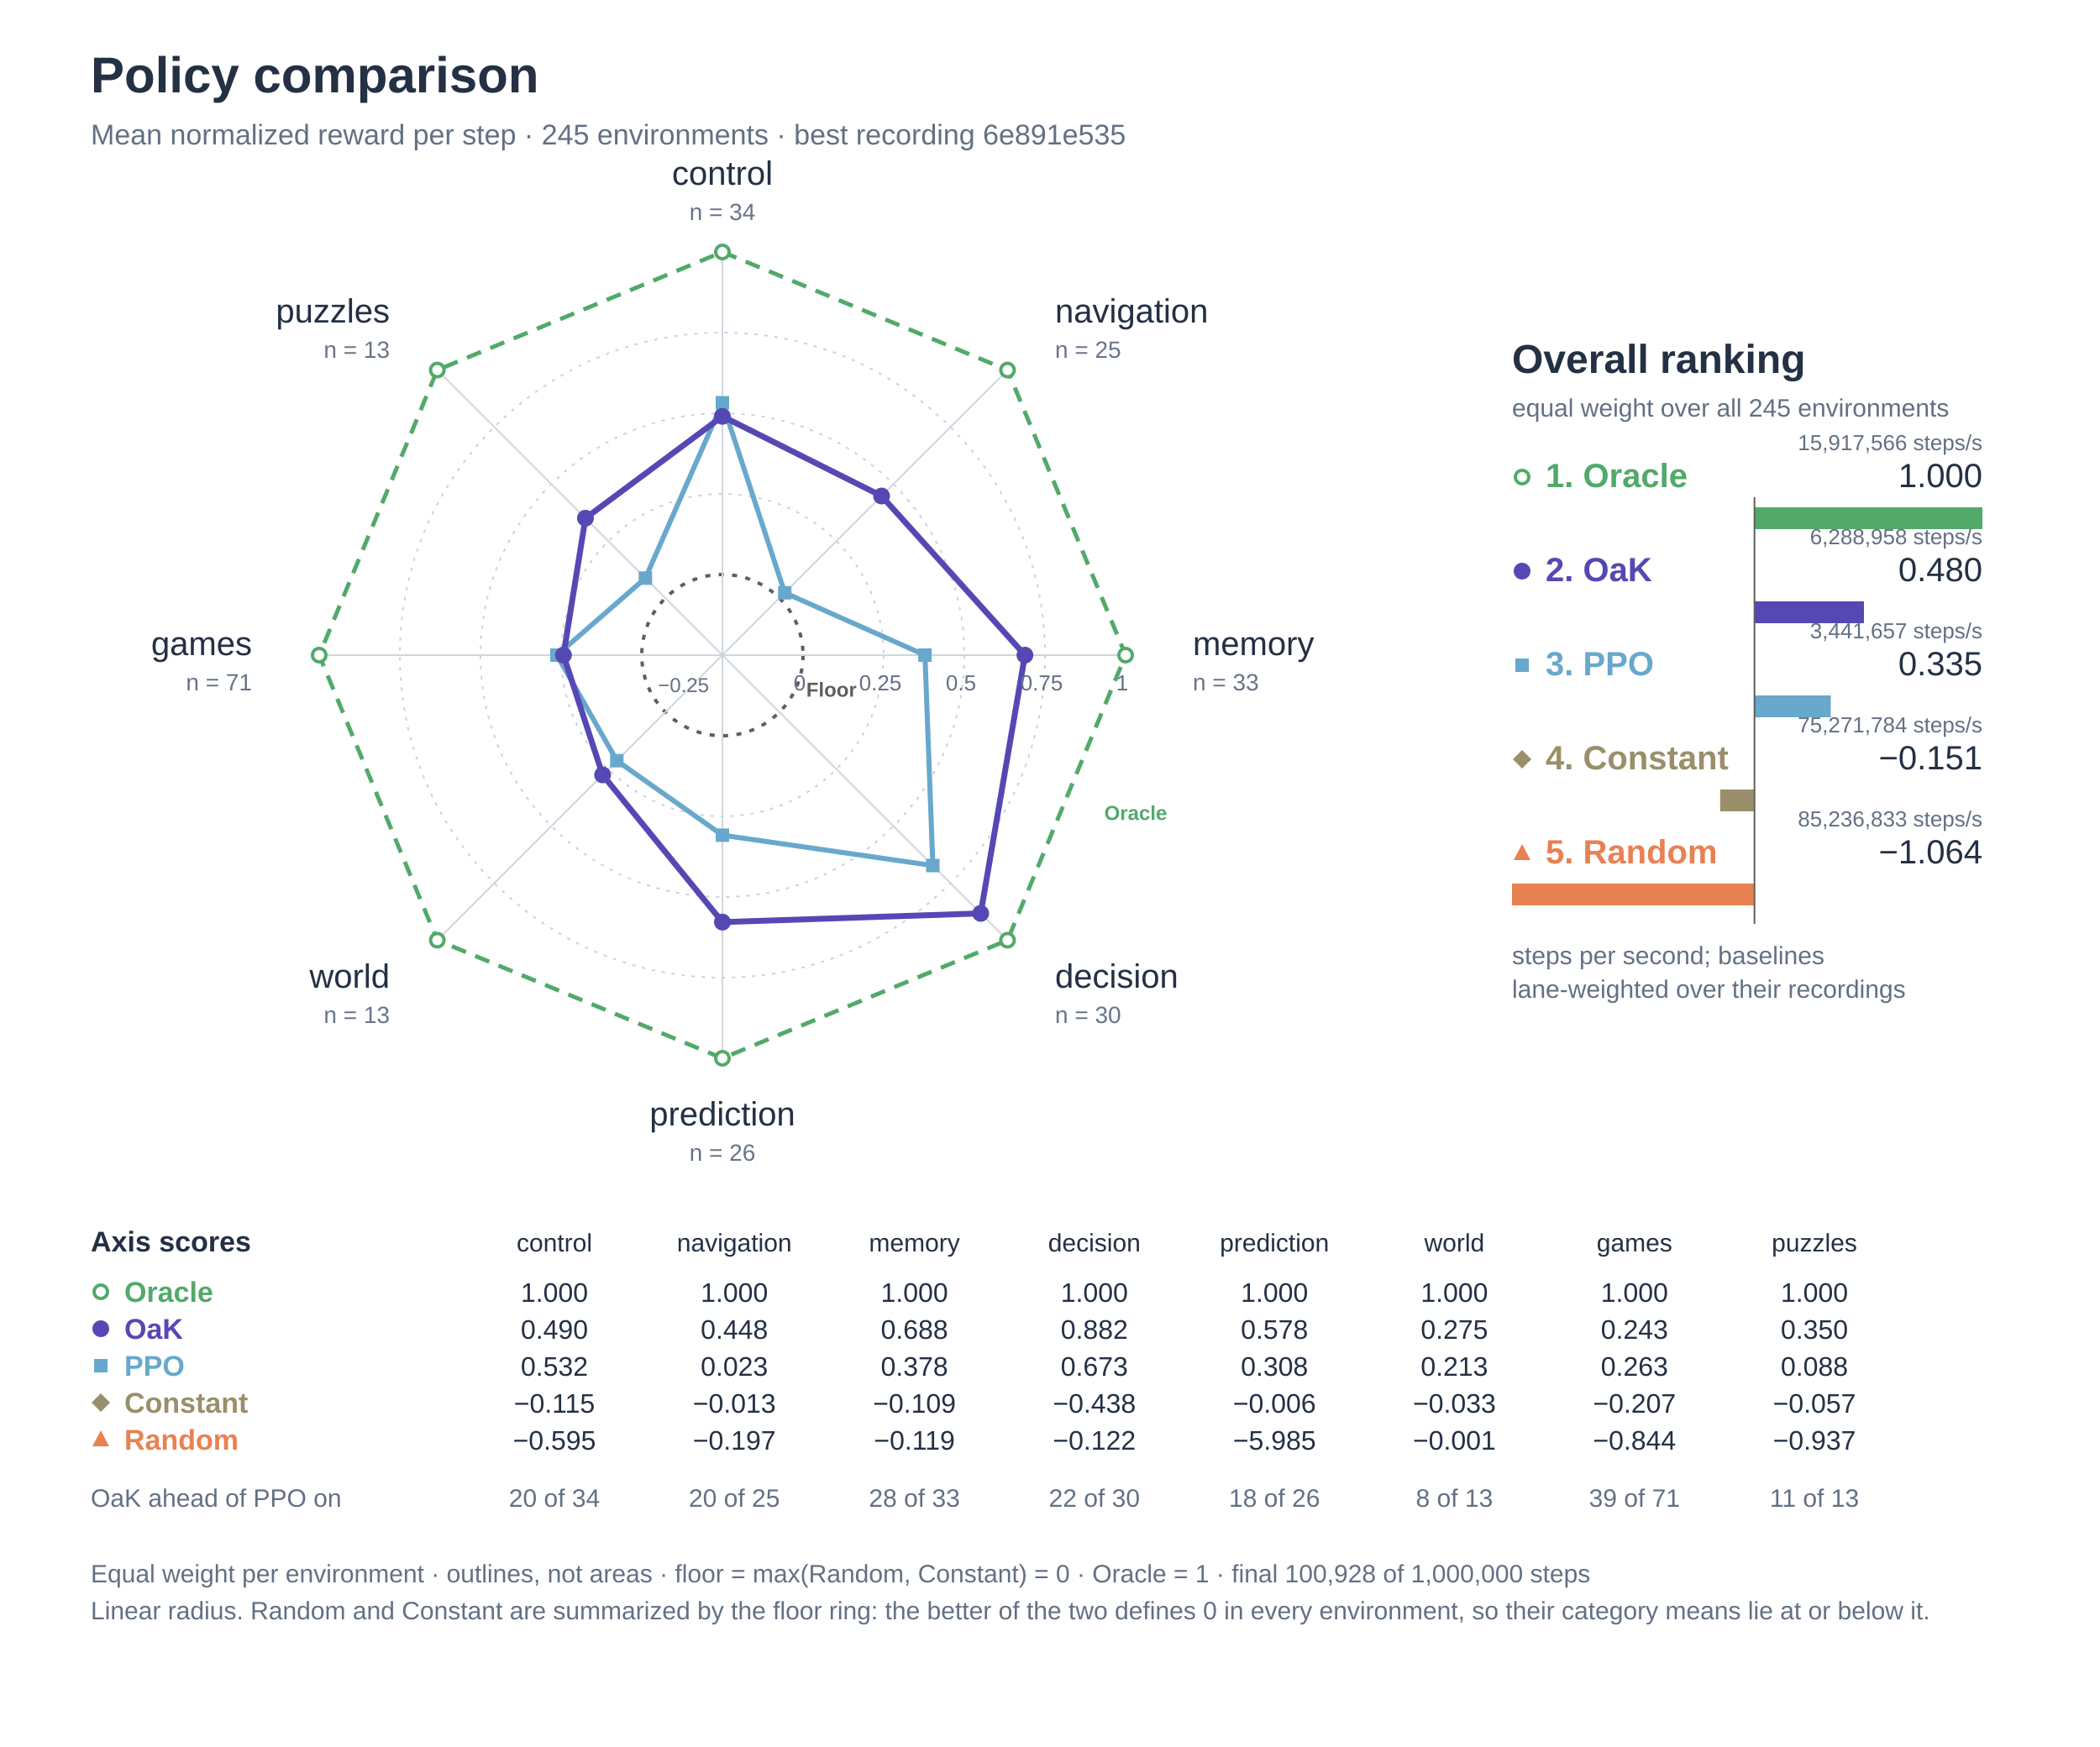
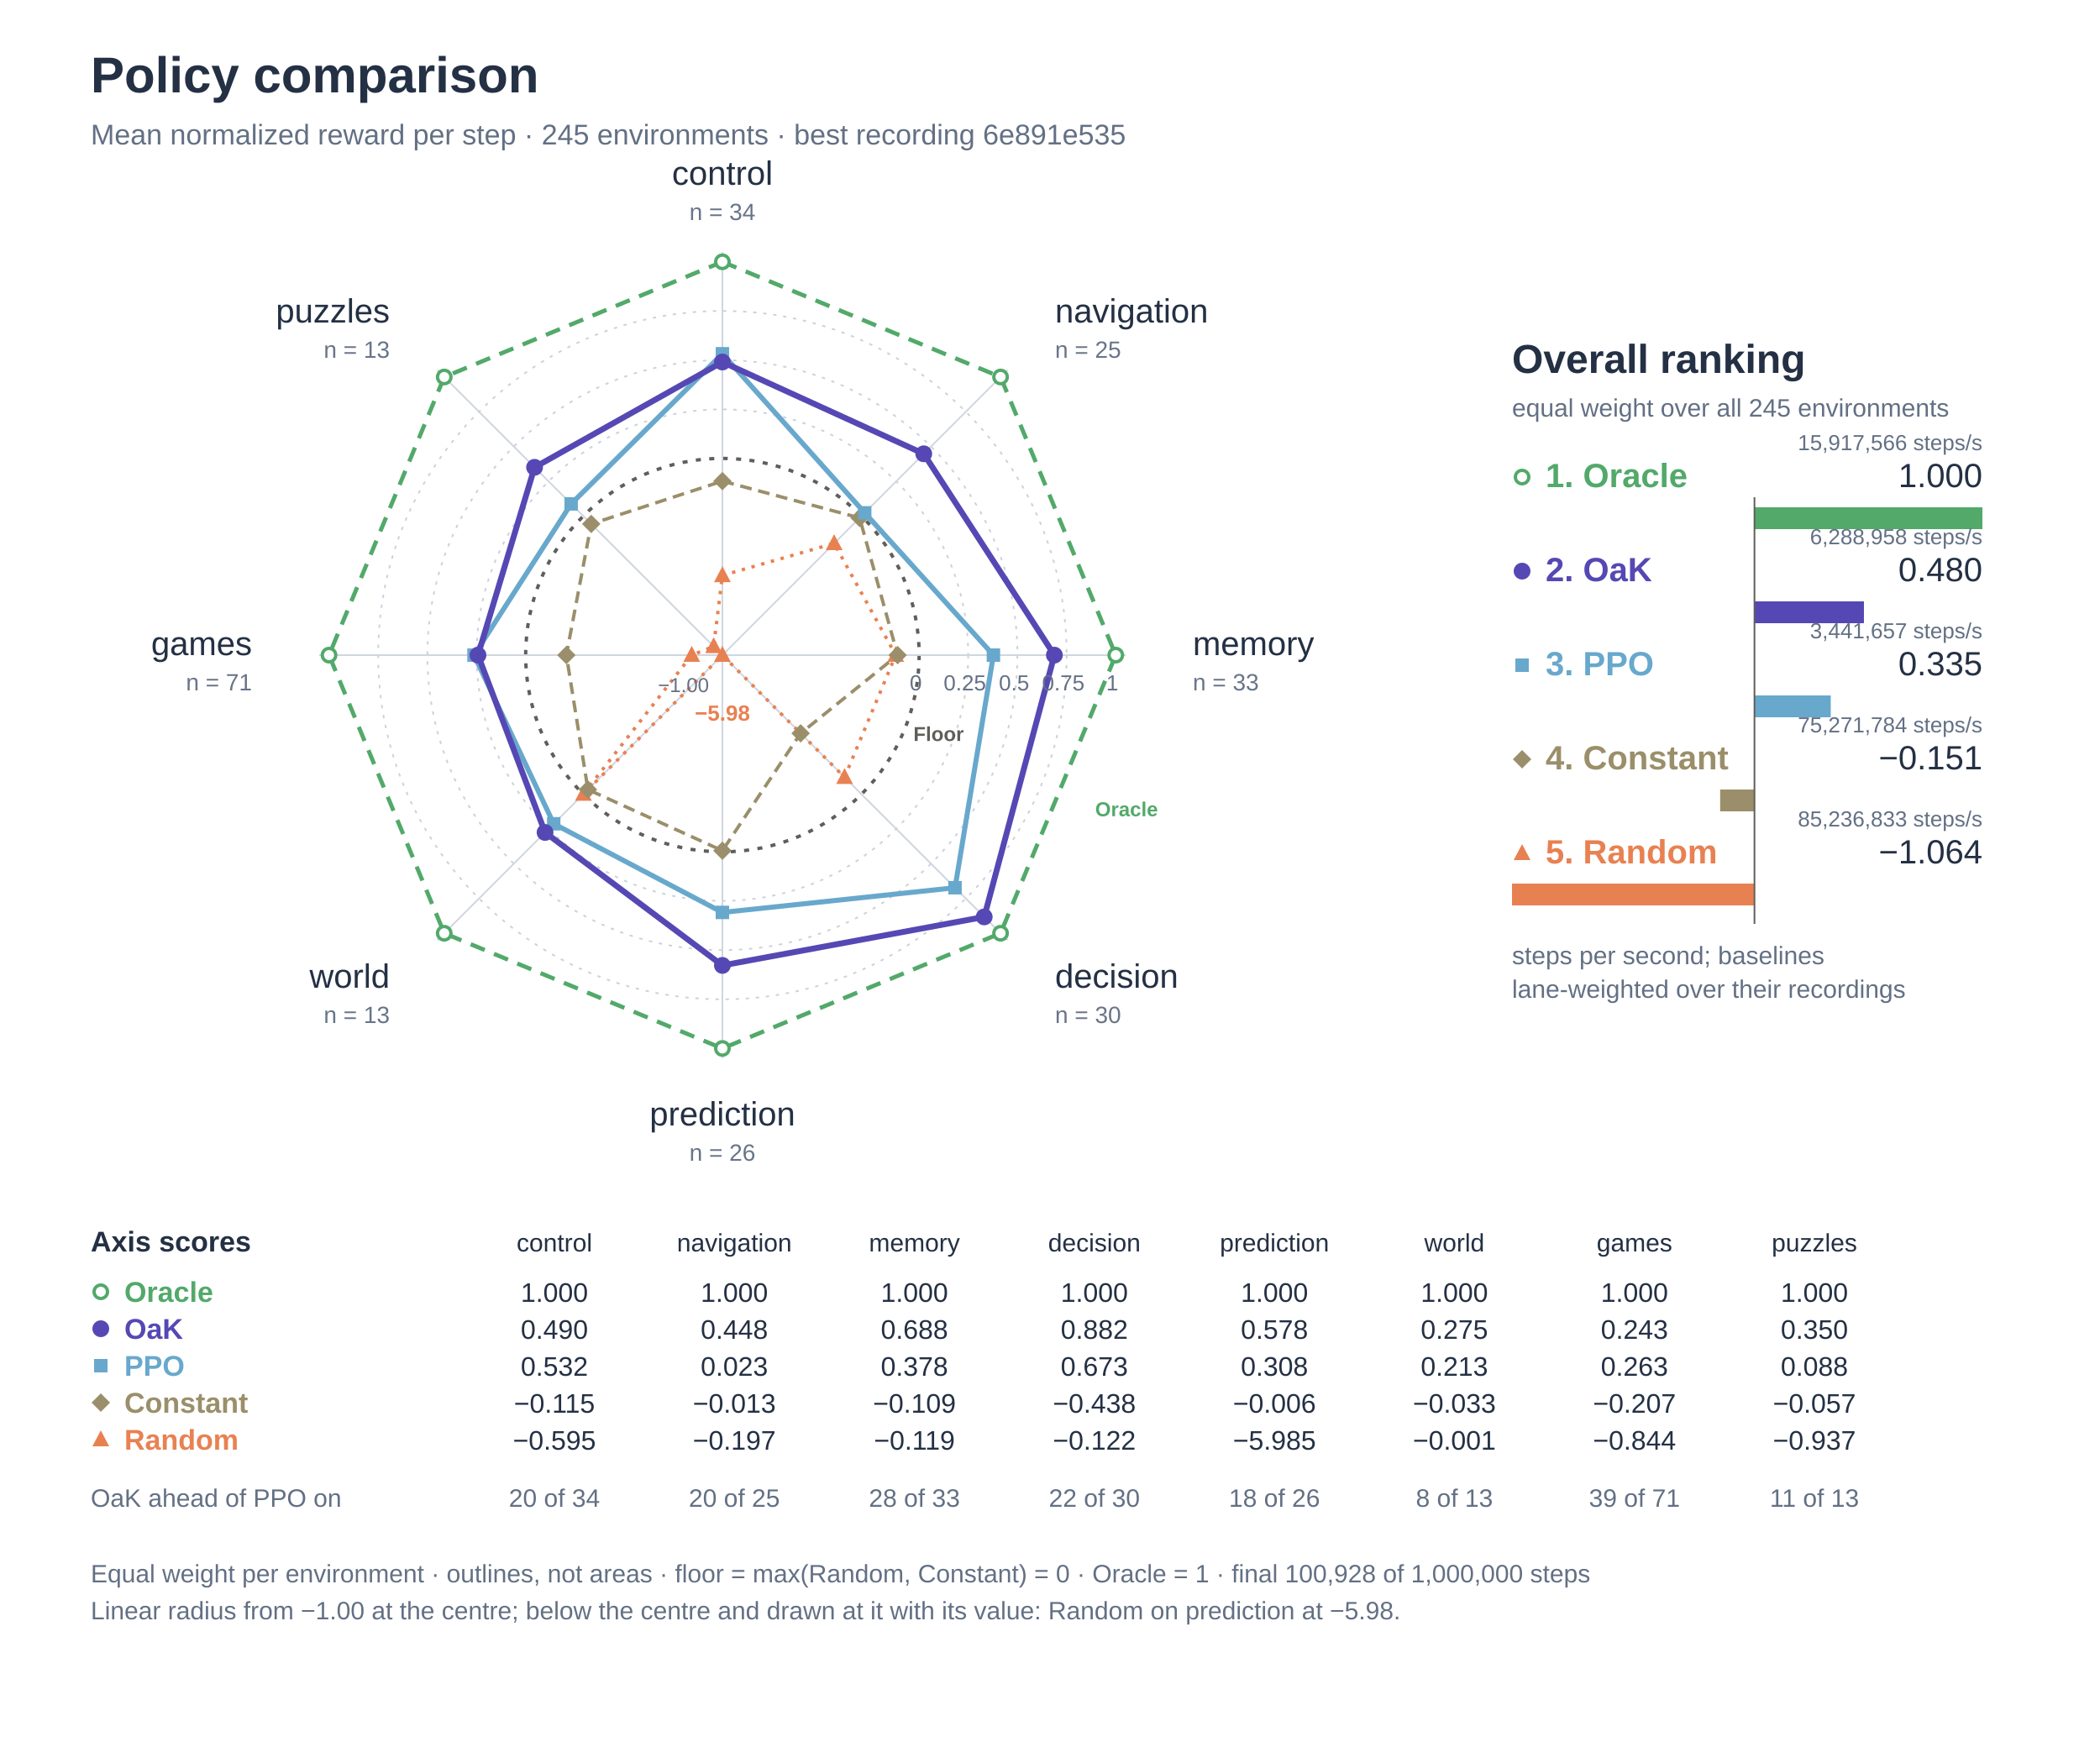
<svg xmlns="http://www.w3.org/2000/svg" width="1250" height="1040" viewBox="0 0 1250 1040" role="img" aria-labelledby="title desc">
  <rect width="1250" height="1040" fill="#ffffff" />
  <g font-family="Arial, Helvetica, sans-serif" fill="#243044">
    <text x="54.0" y="55.0" font-size="30" fill="#243044" text-anchor="start" font-weight="600">Policy comparison</text>
    <text x="54.0" y="86.0" font-size="17" fill="#637084" text-anchor="start" font-weight="400">Mean normalized reward per step · 245 environments · best recording 6e891e535</text>
-     <circle cx="430" cy="390" r="96.0" fill="none" stroke="#cbd2dc" stroke-width="1" stroke-dasharray="2 4" />
-     <circle cx="430" cy="390" r="144.0" fill="none" stroke="#cbd2dc" stroke-width="1" stroke-dasharray="2 4" />
-     <circle cx="430" cy="390" r="192.0" fill="none" stroke="#cbd2dc" stroke-width="1" stroke-dasharray="2 4" />
-     <circle cx="430" cy="390" r="48.0" fill="none" stroke="#5f5e5a" stroke-width="2" stroke-dasharray="3 5" />
+     <circle cx="430" cy="390" r="146.3" fill="none" stroke="#cbd2dc" stroke-width="1" stroke-dasharray="2 4" />
+     <circle cx="430" cy="390" r="175.6" fill="none" stroke="#cbd2dc" stroke-width="1" stroke-dasharray="2 4" />
+     <circle cx="430" cy="390" r="204.9" fill="none" stroke="#cbd2dc" stroke-width="1" stroke-dasharray="2 4" />
+     <circle cx="430" cy="390" r="117.1" fill="none" stroke="#5f5e5a" stroke-width="2" stroke-dasharray="3 5" />
    <path d="M 430 390 L 430.00 150.00" stroke="#d0d6df" stroke-width="1" />
    <path d="M 430 390 L 599.71 220.29" stroke="#d0d6df" stroke-width="1" />
    <path d="M 430 390 L 670.00 390.00" stroke="#d0d6df" stroke-width="1" />
    <path d="M 430 390 L 599.71 559.71" stroke="#d0d6df" stroke-width="1" />
    <path d="M 430 390 L 430.00 630.00" stroke="#d0d6df" stroke-width="1" />
    <path d="M 430 390 L 260.29 559.71" stroke="#d0d6df" stroke-width="1" />
    <path d="M 430 390 L 190.00 390.00" stroke="#d0d6df" stroke-width="1" />
    <path d="M 430 390 L 260.29 220.29" stroke="#d0d6df" stroke-width="1" />
-     <polygon points="430.00,150.00 599.71,220.29 670.00,390.00 599.71,559.71 430.00,630.00 260.29,559.71 190.00,390.00 260.29,220.29" fill="none" stroke="#52a96a" stroke-width="2.5" stroke-dasharray="9 6" stroke-linejoin="round" />
-     <circle cx="430.00" cy="150.00" r="4" fill="#ffffff" stroke="#52a96a" stroke-width="2" />
-     <circle cx="599.71" cy="220.29" r="4" fill="#ffffff" stroke="#52a96a" stroke-width="2" />
-     <circle cx="670.00" cy="390.00" r="4" fill="#ffffff" stroke="#52a96a" stroke-width="2" />
-     <circle cx="599.71" cy="559.71" r="4" fill="#ffffff" stroke="#52a96a" stroke-width="2" />
-     <circle cx="430.00" cy="630.00" r="4" fill="#ffffff" stroke="#52a96a" stroke-width="2" />
-     <circle cx="260.29" cy="559.71" r="4" fill="#ffffff" stroke="#52a96a" stroke-width="2" />
-     <circle cx="190.00" cy="390.00" r="4" fill="#ffffff" stroke="#52a96a" stroke-width="2" />
-     <circle cx="260.29" cy="220.29" r="4" fill="#ffffff" stroke="#52a96a" stroke-width="2" />
-     <polygon points="430.00,239.79 467.11,352.89 550.57,390.00 555.27,515.27 430.00,497.20 367.16,452.84 331.52,390.00 384.16,344.16" fill="none" stroke="#68a8cc" stroke-width="3" stroke-linejoin="round" />
-     <rect x="426.00" y="235.79" width="8" height="8" fill="#68a8cc" />
-     <rect x="463.11" y="348.89" width="8" height="8" fill="#68a8cc" />
-     <rect x="546.57" y="386.00" width="8" height="8" fill="#68a8cc" />
-     <rect x="551.27" y="511.27" width="8" height="8" fill="#68a8cc" />
-     <rect x="426.00" y="493.20" width="8" height="8" fill="#68a8cc" />
-     <rect x="363.16" y="448.84" width="8" height="8" fill="#68a8cc" />
-     <rect x="327.52" y="386.00" width="8" height="8" fill="#68a8cc" />
-     <rect x="380.16" y="340.16" width="8" height="8" fill="#68a8cc" />
-     <polygon points="430.00,247.84 524.73,295.27 610.08,390.00 583.75,543.75 430.00,548.94 358.70,461.30 335.39,390.00 348.48,308.48" fill="none" stroke="#5548b4" stroke-width="3.5" stroke-linejoin="round" />
-     <circle cx="430.00" cy="247.84" r="5" fill="#5548b4" />
-     <circle cx="524.73" cy="295.27" r="5" fill="#5548b4" />
-     <circle cx="610.08" cy="390.00" r="5" fill="#5548b4" />
-     <circle cx="583.75" cy="543.75" r="5" fill="#5548b4" />
-     <circle cx="430.00" cy="548.94" r="5" fill="#5548b4" />
-     <circle cx="358.70" cy="461.30" r="5" fill="#5548b4" />
-     <circle cx="335.39" cy="390.00" r="5" fill="#5548b4" />
-     <circle cx="348.48" cy="308.48" r="5" fill="#5548b4" />
-     <text x="476.0" y="411.0" font-size="13" fill="#647084" text-anchor="middle" font-weight="400">0</text>
-     <text x="524.0" y="411.0" font-size="13" fill="#647084" text-anchor="middle" font-weight="400">0.25</text>
-     <text x="572.0" y="411.0" font-size="13" fill="#647084" text-anchor="middle" font-weight="400">0.5</text>
-     <text x="620.0" y="411.0" font-size="13" fill="#647084" text-anchor="middle" font-weight="400">0.75</text>
-     <text x="668.0" y="411.0" font-size="13" fill="#647084" text-anchor="middle" font-weight="400">1</text>
-     <text x="422.0" y="412.0" font-size="12" fill="#647084" text-anchor="end" font-weight="400">−0.25</text>
-     <text x="479.9" y="414.7" font-size="12" fill="#5f5e5a" text-anchor="start" font-weight="600">Floor</text>
-     <text x="657.3" y="488.1" font-size="12" fill="#52a96a" text-anchor="start" font-weight="600">Oracle</text>
+     <polygon points="430.00,155.85 595.57,224.43 664.15,390.00 595.57,555.57 430.00,624.15 264.43,555.57 195.85,390.00 264.43,224.43" fill="none" stroke="#52a96a" stroke-width="2.5" stroke-dasharray="9 6" stroke-linejoin="round" />
+     <circle cx="430.00" cy="155.85" r="4" fill="#ffffff" stroke="#52a96a" stroke-width="2" />
+     <circle cx="595.57" cy="224.43" r="4" fill="#ffffff" stroke="#52a96a" stroke-width="2" />
+     <circle cx="664.15" cy="390.00" r="4" fill="#ffffff" stroke="#52a96a" stroke-width="2" />
+     <circle cx="595.57" cy="555.57" r="4" fill="#ffffff" stroke="#52a96a" stroke-width="2" />
+     <circle cx="430.00" cy="624.15" r="4" fill="#ffffff" stroke="#52a96a" stroke-width="2" />
+     <circle cx="264.43" cy="555.57" r="4" fill="#ffffff" stroke="#52a96a" stroke-width="2" />
+     <circle cx="195.85" cy="390.00" r="4" fill="#ffffff" stroke="#52a96a" stroke-width="2" />
+     <circle cx="264.43" cy="224.43" r="4" fill="#ffffff" stroke="#52a96a" stroke-width="2" />
+     <polygon points="430.00,342.56 496.51,323.49 533.18,390.00 502.71,462.71 430.00,390.00 347.29,472.71 411.74,390.00 424.80,384.80" fill="none" stroke="#e88152" stroke-width="2" stroke-dasharray="2 4" stroke-linejoin="round" />
+     <polygon points="430.00,337.06 435.00,346.56 425.00,346.56" fill="#e88152" />
+     <polygon points="496.51,317.99 501.51,327.49 491.51,327.49" fill="#e88152" />
+     <polygon points="533.18,384.50 538.18,394.00 528.18,394.00" fill="#e88152" />
+     <polygon points="502.71,457.21 507.71,466.71 497.71,466.71" fill="#e88152" />
+     <polygon points="430.00,384.50 435.00,394.00 425.00,394.00" fill="#e88152" />
+     <text x="430.0" y="429.0" font-size="13" fill="#e88152" text-anchor="middle" font-weight="600">−5.98</text>
+     <polygon points="347.29,467.21 352.29,476.71 342.29,476.71" fill="#e88152" />
+     <polygon points="411.74,384.50 416.74,394.00 406.74,394.00" fill="#e88152" />
+     <polygon points="424.80,379.30 429.80,388.80 419.80,388.80" fill="#e88152" />
+     <polygon points="430.00,286.41 511.68,308.32 534.31,390.00 476.56,436.56 430.00,506.41 349.97,470.03 337.12,390.00 351.91,311.91" fill="none" stroke="#9a8f6a" stroke-width="2" stroke-dasharray="7 4" stroke-linejoin="round" />
+     <polygon points="430.00,280.91 435.50,286.41 430.00,291.91 424.50,286.41" fill="#9a8f6a" />
+     <polygon points="511.68,302.82 517.18,308.32 511.68,313.82 506.18,308.32" fill="#9a8f6a" />
+     <polygon points="534.31,384.50 539.81,390.00 534.31,395.50 528.81,390.00" fill="#9a8f6a" />
+     <polygon points="476.56,431.06 482.06,436.56 476.56,442.06 471.06,436.56" fill="#9a8f6a" />
+     <polygon points="430.00,500.91 435.50,506.41 430.00,511.91 424.50,506.41" fill="#9a8f6a" />
+     <polygon points="349.97,464.53 355.47,470.03 349.97,475.53 344.47,470.03" fill="#9a8f6a" />
+     <polygon points="337.12,384.50 342.62,390.00 337.12,395.50 331.62,390.00" fill="#9a8f6a" />
+     <polygon points="351.91,306.41 357.41,311.91 351.91,317.41 346.41,311.91" fill="#9a8f6a" />
+     <polygon points="430.00,210.60 514.71,305.29 591.32,390.00 568.47,528.47 430.00,543.17 329.60,490.40 282.15,390.00 339.96,299.96" fill="none" stroke="#68a8cc" stroke-width="3" stroke-linejoin="round" />
+     <rect x="426.00" y="206.60" width="8" height="8" fill="#68a8cc" />
+     <rect x="510.71" y="301.29" width="8" height="8" fill="#68a8cc" />
+     <rect x="587.32" y="386.00" width="8" height="8" fill="#68a8cc" />
+     <rect x="564.47" y="524.47" width="8" height="8" fill="#68a8cc" />
+     <rect x="426.00" y="539.17" width="8" height="8" fill="#68a8cc" />
+     <rect x="325.60" y="486.40" width="8" height="8" fill="#68a8cc" />
+     <rect x="278.15" y="386.00" width="8" height="8" fill="#68a8cc" />
+     <rect x="335.96" y="295.96" width="8" height="8" fill="#68a8cc" />
+     <polygon points="430.00,215.51 549.85,270.15 627.61,390.00 585.84,545.84 430.00,574.72 324.44,495.56 284.51,390.00 318.20,278.20" fill="none" stroke="#5548b4" stroke-width="3.5" stroke-linejoin="round" />
+     <circle cx="430.00" cy="215.51" r="5" fill="#5548b4" />
+     <circle cx="549.85" cy="270.15" r="5" fill="#5548b4" />
+     <circle cx="627.61" cy="390.00" r="5" fill="#5548b4" />
+     <circle cx="585.84" cy="545.84" r="5" fill="#5548b4" />
+     <circle cx="430.00" cy="574.72" r="5" fill="#5548b4" />
+     <circle cx="324.44" cy="495.56" r="5" fill="#5548b4" />
+     <circle cx="284.51" cy="390.00" r="5" fill="#5548b4" />
+     <circle cx="318.20" cy="278.20" r="5" fill="#5548b4" />
+     <text x="545.1" y="411.0" font-size="13" fill="#647084" text-anchor="middle" font-weight="400">0</text>
+     <text x="574.3" y="411.0" font-size="13" fill="#647084" text-anchor="middle" font-weight="400">0.25</text>
+     <text x="603.6" y="411.0" font-size="13" fill="#647084" text-anchor="middle" font-weight="400">0.5</text>
+     <text x="632.9" y="411.0" font-size="13" fill="#647084" text-anchor="middle" font-weight="400">0.75</text>
+     <text x="662.1" y="411.0" font-size="13" fill="#647084" text-anchor="middle" font-weight="400">1</text>
+     <text x="422.0" y="412.0" font-size="12" fill="#647084" text-anchor="end" font-weight="400">−1.00</text>
+     <text x="543.7" y="441.1" font-size="12" fill="#5f5e5a" text-anchor="start" font-weight="600">Floor</text>
+     <text x="651.9" y="485.9" font-size="12" fill="#52a96a" text-anchor="start" font-weight="600">Oracle</text>
    <text x="430.0" y="110.0" font-size="20" fill="#243044" text-anchor="middle" font-weight="400">control</text>
    <text x="430.0" y="131.0" font-size="14" fill="#687489" text-anchor="middle" font-weight="400">n = 34</text>
    <text x="628.0" y="192.0" font-size="20" fill="#243044" text-anchor="start" font-weight="400">navigation</text>
    <text x="628.0" y="213.0" font-size="14" fill="#687489" text-anchor="start" font-weight="400">n = 25</text>
    <text x="710.0" y="390.0" font-size="20" fill="#243044" text-anchor="start" font-weight="400">memory</text>
    <text x="710.0" y="411.0" font-size="14" fill="#687489" text-anchor="start" font-weight="400">n = 33</text>
    <text x="628.0" y="588.0" font-size="20" fill="#243044" text-anchor="start" font-weight="400">decision</text>
    <text x="628.0" y="609.0" font-size="14" fill="#687489" text-anchor="start" font-weight="400">n = 30</text>
    <text x="430.0" y="670.0" font-size="20" fill="#243044" text-anchor="middle" font-weight="400">prediction</text>
    <text x="430.0" y="691.0" font-size="14" fill="#687489" text-anchor="middle" font-weight="400">n = 26</text>
    <text x="232.0" y="588.0" font-size="20" fill="#243044" text-anchor="end" font-weight="400">world</text>
    <text x="232.0" y="609.0" font-size="14" fill="#687489" text-anchor="end" font-weight="400">n = 13</text>
    <text x="150.0" y="390.0" font-size="20" fill="#243044" text-anchor="end" font-weight="400">games</text>
    <text x="150.0" y="411.0" font-size="14" fill="#687489" text-anchor="end" font-weight="400">n = 71</text>
    <text x="232.0" y="192.0" font-size="20" fill="#243044" text-anchor="end" font-weight="400">puzzles</text>
    <text x="232.0" y="213.0" font-size="14" fill="#687489" text-anchor="end" font-weight="400">n = 13</text>
    <text x="900.0" y="222.0" font-size="24" fill="#243044" text-anchor="start" font-weight="600">Overall ranking</text>
    <text x="900.0" y="248.0" font-size="15" fill="#637084" text-anchor="start" font-weight="400">equal weight over all 245 environments</text>
    <circle cx="906.00" cy="284.00" r="4" fill="#ffffff" stroke="#52a96a" stroke-width="2" />
    <text x="920.0" y="290.0" font-size="20" fill="#52a96a" text-anchor="start" font-weight="600">1. Oracle</text>
    <text x="1180.0" y="290.0" font-size="20" fill="#243044" text-anchor="end" font-weight="400">1.000</text>
    <rect x="1044.33" y="302" width="135.67" height="13" fill="#52a96a" />
    <text x="1180.0" y="268.0" font-size="13" fill="#637084" text-anchor="end" font-weight="400">15,917,566 steps/s</text>
    <circle cx="906.00" cy="340.00" r="5" fill="#5548b4" />
    <text x="920.0" y="346.0" font-size="20" fill="#5548b4" text-anchor="start" font-weight="600">2. OaK</text>
    <text x="1180.0" y="346.0" font-size="20" fill="#243044" text-anchor="end" font-weight="400">0.480</text>
    <rect x="1044.33" y="358" width="65.16" height="13" fill="#5548b4" />
    <text x="1180.0" y="324.0" font-size="13" fill="#637084" text-anchor="end" font-weight="400">6,288,958 steps/s</text>
    <rect x="902.00" y="392.00" width="8" height="8" fill="#68a8cc" />
    <text x="920.0" y="402.0" font-size="20" fill="#68a8cc" text-anchor="start" font-weight="600">3. PPO</text>
    <text x="1180.0" y="402.0" font-size="20" fill="#243044" text-anchor="end" font-weight="400">0.335</text>
    <rect x="1044.33" y="414" width="45.41" height="13" fill="#68a8cc" />
    <text x="1180.0" y="380.0" font-size="13" fill="#637084" text-anchor="end" font-weight="400">3,441,657 steps/s</text>
    <polygon points="906.00,446.50 911.50,452.00 906.00,457.50 900.50,452.00" fill="#9a8f6a" />
    <text x="920.0" y="458.0" font-size="20" fill="#9a8f6a" text-anchor="start" font-weight="600">4. Constant</text>
    <text x="1180.0" y="458.0" font-size="20" fill="#243044" text-anchor="end" font-weight="400">−0.151</text>
    <rect x="1023.90" y="470" width="20.44" height="13" fill="#9a8f6a" />
    <text x="1180.0" y="436.0" font-size="13" fill="#637084" text-anchor="end" font-weight="400">75,271,784 steps/s</text>
    <polygon points="906.00,502.50 911.00,512.00 901.00,512.00" fill="#e88152" />
    <text x="920.0" y="514.0" font-size="20" fill="#e88152" text-anchor="start" font-weight="600">5. Random</text>
    <text x="1180.0" y="514.0" font-size="20" fill="#243044" text-anchor="end" font-weight="400">−1.064</text>
    <rect x="900.00" y="526" width="144.33" height="13" fill="#e88152" />
    <text x="1180.0" y="492.0" font-size="13" fill="#637084" text-anchor="end" font-weight="400">85,236,833 steps/s</text>
    <path d="M 1044.33 296 V 550" stroke="#5f5e5a" stroke-width="1" />
    <text x="900.0" y="574.0" font-size="15" fill="#637084" text-anchor="start" font-weight="400">steps per second; baselines</text>
    <text x="900.0" y="594.0" font-size="15" fill="#637084" text-anchor="start" font-weight="400">lane-weighted over their recordings</text>
    <text x="54.0" y="745.0" font-size="17" fill="#243044" text-anchor="start" font-weight="600">Axis scores</text>
    <text x="330.0" y="745.0" font-size="15" fill="#243044" text-anchor="middle" font-weight="400">control</text>
    <text x="437.1" y="745.0" font-size="15" fill="#243044" text-anchor="middle" font-weight="400">navigation</text>
    <text x="544.3" y="745.0" font-size="15" fill="#243044" text-anchor="middle" font-weight="400">memory</text>
    <text x="651.4" y="745.0" font-size="15" fill="#243044" text-anchor="middle" font-weight="400">decision</text>
    <text x="758.6" y="745.0" font-size="15" fill="#243044" text-anchor="middle" font-weight="400">prediction</text>
    <text x="865.7" y="745.0" font-size="15" fill="#243044" text-anchor="middle" font-weight="400">world</text>
    <text x="972.9" y="745.0" font-size="15" fill="#243044" text-anchor="middle" font-weight="400">games</text>
    <text x="1080.0" y="745.0" font-size="15" fill="#243044" text-anchor="middle" font-weight="400">puzzles</text>
    <circle cx="60.00" cy="769.00" r="4" fill="#ffffff" stroke="#52a96a" stroke-width="2" />
    <text x="74.0" y="775.0" font-size="17" fill="#52a96a" text-anchor="start" font-weight="600">Oracle</text>
    <text x="330.0" y="775.0" font-size="16" fill="#243044" text-anchor="middle" font-weight="400">1.000</text>
    <text x="437.1" y="775.0" font-size="16" fill="#243044" text-anchor="middle" font-weight="400">1.000</text>
    <text x="544.3" y="775.0" font-size="16" fill="#243044" text-anchor="middle" font-weight="400">1.000</text>
    <text x="651.4" y="775.0" font-size="16" fill="#243044" text-anchor="middle" font-weight="400">1.000</text>
    <text x="758.6" y="775.0" font-size="16" fill="#243044" text-anchor="middle" font-weight="400">1.000</text>
    <text x="865.7" y="775.0" font-size="16" fill="#243044" text-anchor="middle" font-weight="400">1.000</text>
    <text x="972.9" y="775.0" font-size="16" fill="#243044" text-anchor="middle" font-weight="400">1.000</text>
    <text x="1080.0" y="775.0" font-size="16" fill="#243044" text-anchor="middle" font-weight="400">1.000</text>
    <circle cx="60.00" cy="791.00" r="5" fill="#5548b4" />
    <text x="74.0" y="797.0" font-size="17" fill="#5548b4" text-anchor="start" font-weight="600">OaK</text>
    <text x="330.0" y="797.0" font-size="16" fill="#243044" text-anchor="middle" font-weight="400">0.490</text>
    <text x="437.1" y="797.0" font-size="16" fill="#243044" text-anchor="middle" font-weight="400">0.448</text>
    <text x="544.3" y="797.0" font-size="16" fill="#243044" text-anchor="middle" font-weight="400">0.688</text>
    <text x="651.4" y="797.0" font-size="16" fill="#243044" text-anchor="middle" font-weight="400">0.882</text>
    <text x="758.6" y="797.0" font-size="16" fill="#243044" text-anchor="middle" font-weight="400">0.578</text>
    <text x="865.7" y="797.0" font-size="16" fill="#243044" text-anchor="middle" font-weight="400">0.275</text>
    <text x="972.9" y="797.0" font-size="16" fill="#243044" text-anchor="middle" font-weight="400">0.243</text>
    <text x="1080.0" y="797.0" font-size="16" fill="#243044" text-anchor="middle" font-weight="400">0.350</text>
    <rect x="56.00" y="809.00" width="8" height="8" fill="#68a8cc" />
    <text x="74.0" y="819.0" font-size="17" fill="#68a8cc" text-anchor="start" font-weight="600">PPO</text>
    <text x="330.0" y="819.0" font-size="16" fill="#243044" text-anchor="middle" font-weight="400">0.532</text>
    <text x="437.1" y="819.0" font-size="16" fill="#243044" text-anchor="middle" font-weight="400">0.023</text>
    <text x="544.3" y="819.0" font-size="16" fill="#243044" text-anchor="middle" font-weight="400">0.378</text>
    <text x="651.4" y="819.0" font-size="16" fill="#243044" text-anchor="middle" font-weight="400">0.673</text>
    <text x="758.6" y="819.0" font-size="16" fill="#243044" text-anchor="middle" font-weight="400">0.308</text>
    <text x="865.7" y="819.0" font-size="16" fill="#243044" text-anchor="middle" font-weight="400">0.213</text>
    <text x="972.9" y="819.0" font-size="16" fill="#243044" text-anchor="middle" font-weight="400">0.263</text>
    <text x="1080.0" y="819.0" font-size="16" fill="#243044" text-anchor="middle" font-weight="400">0.088</text>
    <polygon points="60.00,829.50 65.50,835.00 60.00,840.50 54.50,835.00" fill="#9a8f6a" />
    <text x="74.0" y="841.0" font-size="17" fill="#9a8f6a" text-anchor="start" font-weight="600">Constant</text>
    <text x="330.0" y="841.0" font-size="16" fill="#243044" text-anchor="middle" font-weight="400">−0.115</text>
    <text x="437.1" y="841.0" font-size="16" fill="#243044" text-anchor="middle" font-weight="400">−0.013</text>
    <text x="544.3" y="841.0" font-size="16" fill="#243044" text-anchor="middle" font-weight="400">−0.109</text>
    <text x="651.4" y="841.0" font-size="16" fill="#243044" text-anchor="middle" font-weight="400">−0.438</text>
    <text x="758.6" y="841.0" font-size="16" fill="#243044" text-anchor="middle" font-weight="400">−0.006</text>
    <text x="865.7" y="841.0" font-size="16" fill="#243044" text-anchor="middle" font-weight="400">−0.033</text>
    <text x="972.9" y="841.0" font-size="16" fill="#243044" text-anchor="middle" font-weight="400">−0.207</text>
    <text x="1080.0" y="841.0" font-size="16" fill="#243044" text-anchor="middle" font-weight="400">−0.057</text>
    <polygon points="60.00,851.50 65.00,861.00 55.00,861.00" fill="#e88152" />
    <text x="74.0" y="863.0" font-size="17" fill="#e88152" text-anchor="start" font-weight="600">Random</text>
    <text x="330.0" y="863.0" font-size="16" fill="#243044" text-anchor="middle" font-weight="400">−0.595</text>
    <text x="437.1" y="863.0" font-size="16" fill="#243044" text-anchor="middle" font-weight="400">−0.197</text>
    <text x="544.3" y="863.0" font-size="16" fill="#243044" text-anchor="middle" font-weight="400">−0.119</text>
    <text x="651.4" y="863.0" font-size="16" fill="#243044" text-anchor="middle" font-weight="400">−0.122</text>
    <text x="758.6" y="863.0" font-size="16" fill="#243044" text-anchor="middle" font-weight="400">−5.985</text>
    <text x="865.7" y="863.0" font-size="16" fill="#243044" text-anchor="middle" font-weight="400">−0.001</text>
    <text x="972.9" y="863.0" font-size="16" fill="#243044" text-anchor="middle" font-weight="400">−0.844</text>
    <text x="1080.0" y="863.0" font-size="16" fill="#243044" text-anchor="middle" font-weight="400">−0.937</text>
    <text x="54.0" y="897.0" font-size="15" fill="#637084" text-anchor="start" font-weight="400">OaK ahead of PPO on</text>
    <text x="330.0" y="897.0" font-size="15" fill="#637084" text-anchor="middle" font-weight="400">20 of 34</text>
    <text x="437.1" y="897.0" font-size="15" fill="#637084" text-anchor="middle" font-weight="400">20 of 25</text>
    <text x="544.3" y="897.0" font-size="15" fill="#637084" text-anchor="middle" font-weight="400">28 of 33</text>
    <text x="651.4" y="897.0" font-size="15" fill="#637084" text-anchor="middle" font-weight="400">22 of 30</text>
    <text x="758.6" y="897.0" font-size="15" fill="#637084" text-anchor="middle" font-weight="400">18 of 26</text>
    <text x="865.7" y="897.0" font-size="15" fill="#637084" text-anchor="middle" font-weight="400">8 of 13</text>
    <text x="972.9" y="897.0" font-size="15" fill="#637084" text-anchor="middle" font-weight="400">39 of 71</text>
    <text x="1080.0" y="897.0" font-size="15" fill="#637084" text-anchor="middle" font-weight="400">11 of 13</text>
    <text x="54.0" y="942.0" font-size="15" fill="#637084" text-anchor="start" font-weight="400">Equal weight per environment · outlines, not areas · floor = max(Random, Constant) = 0 · Oracle = 1 · final 100,928 of 1,000,000 steps</text>
-     <text x="54.0" y="964.0" font-size="15" fill="#637084" text-anchor="start" font-weight="400">Linear radius. Random and Constant are summarized by the floor ring: the better of the two defines 0 in every environment, so their category means lie at or below it.</text>
+     <text x="54.0" y="964.0" font-size="15" fill="#637084" text-anchor="start" font-weight="400">Linear radius from −1.00 at the centre; below the centre and drawn at it with its value: Random on prediction at −5.98.</text>
  </g>
</svg>
